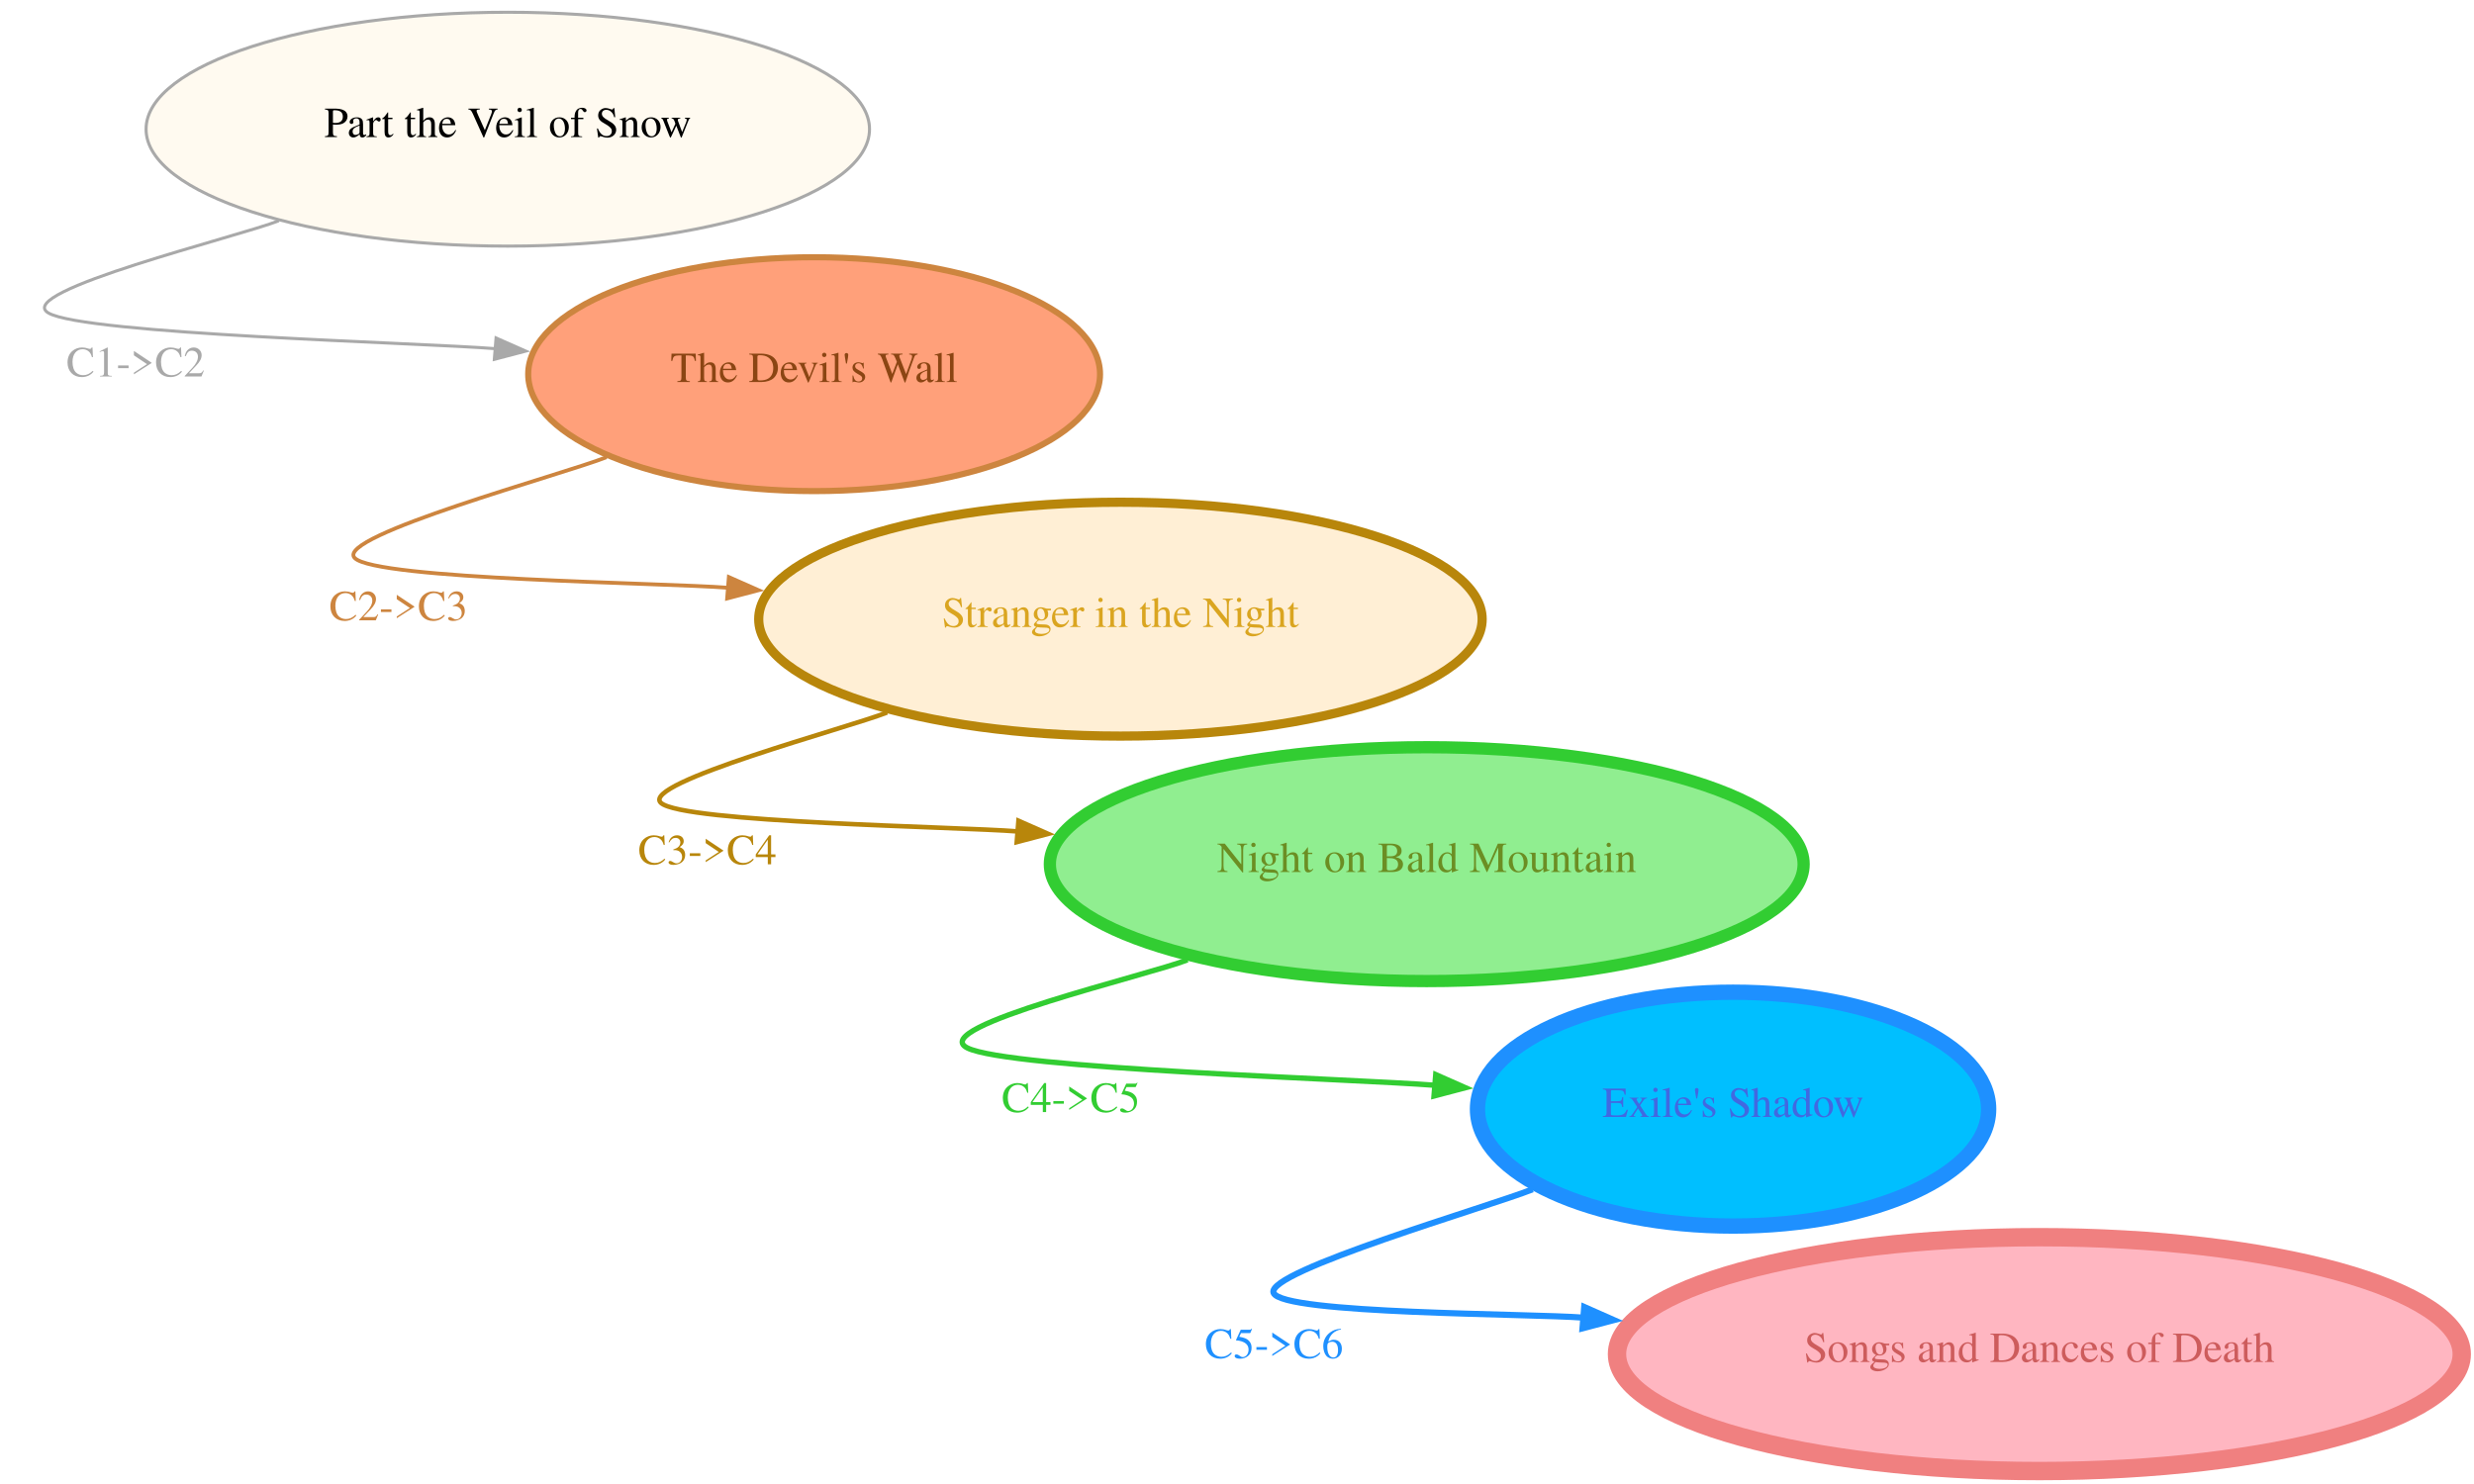
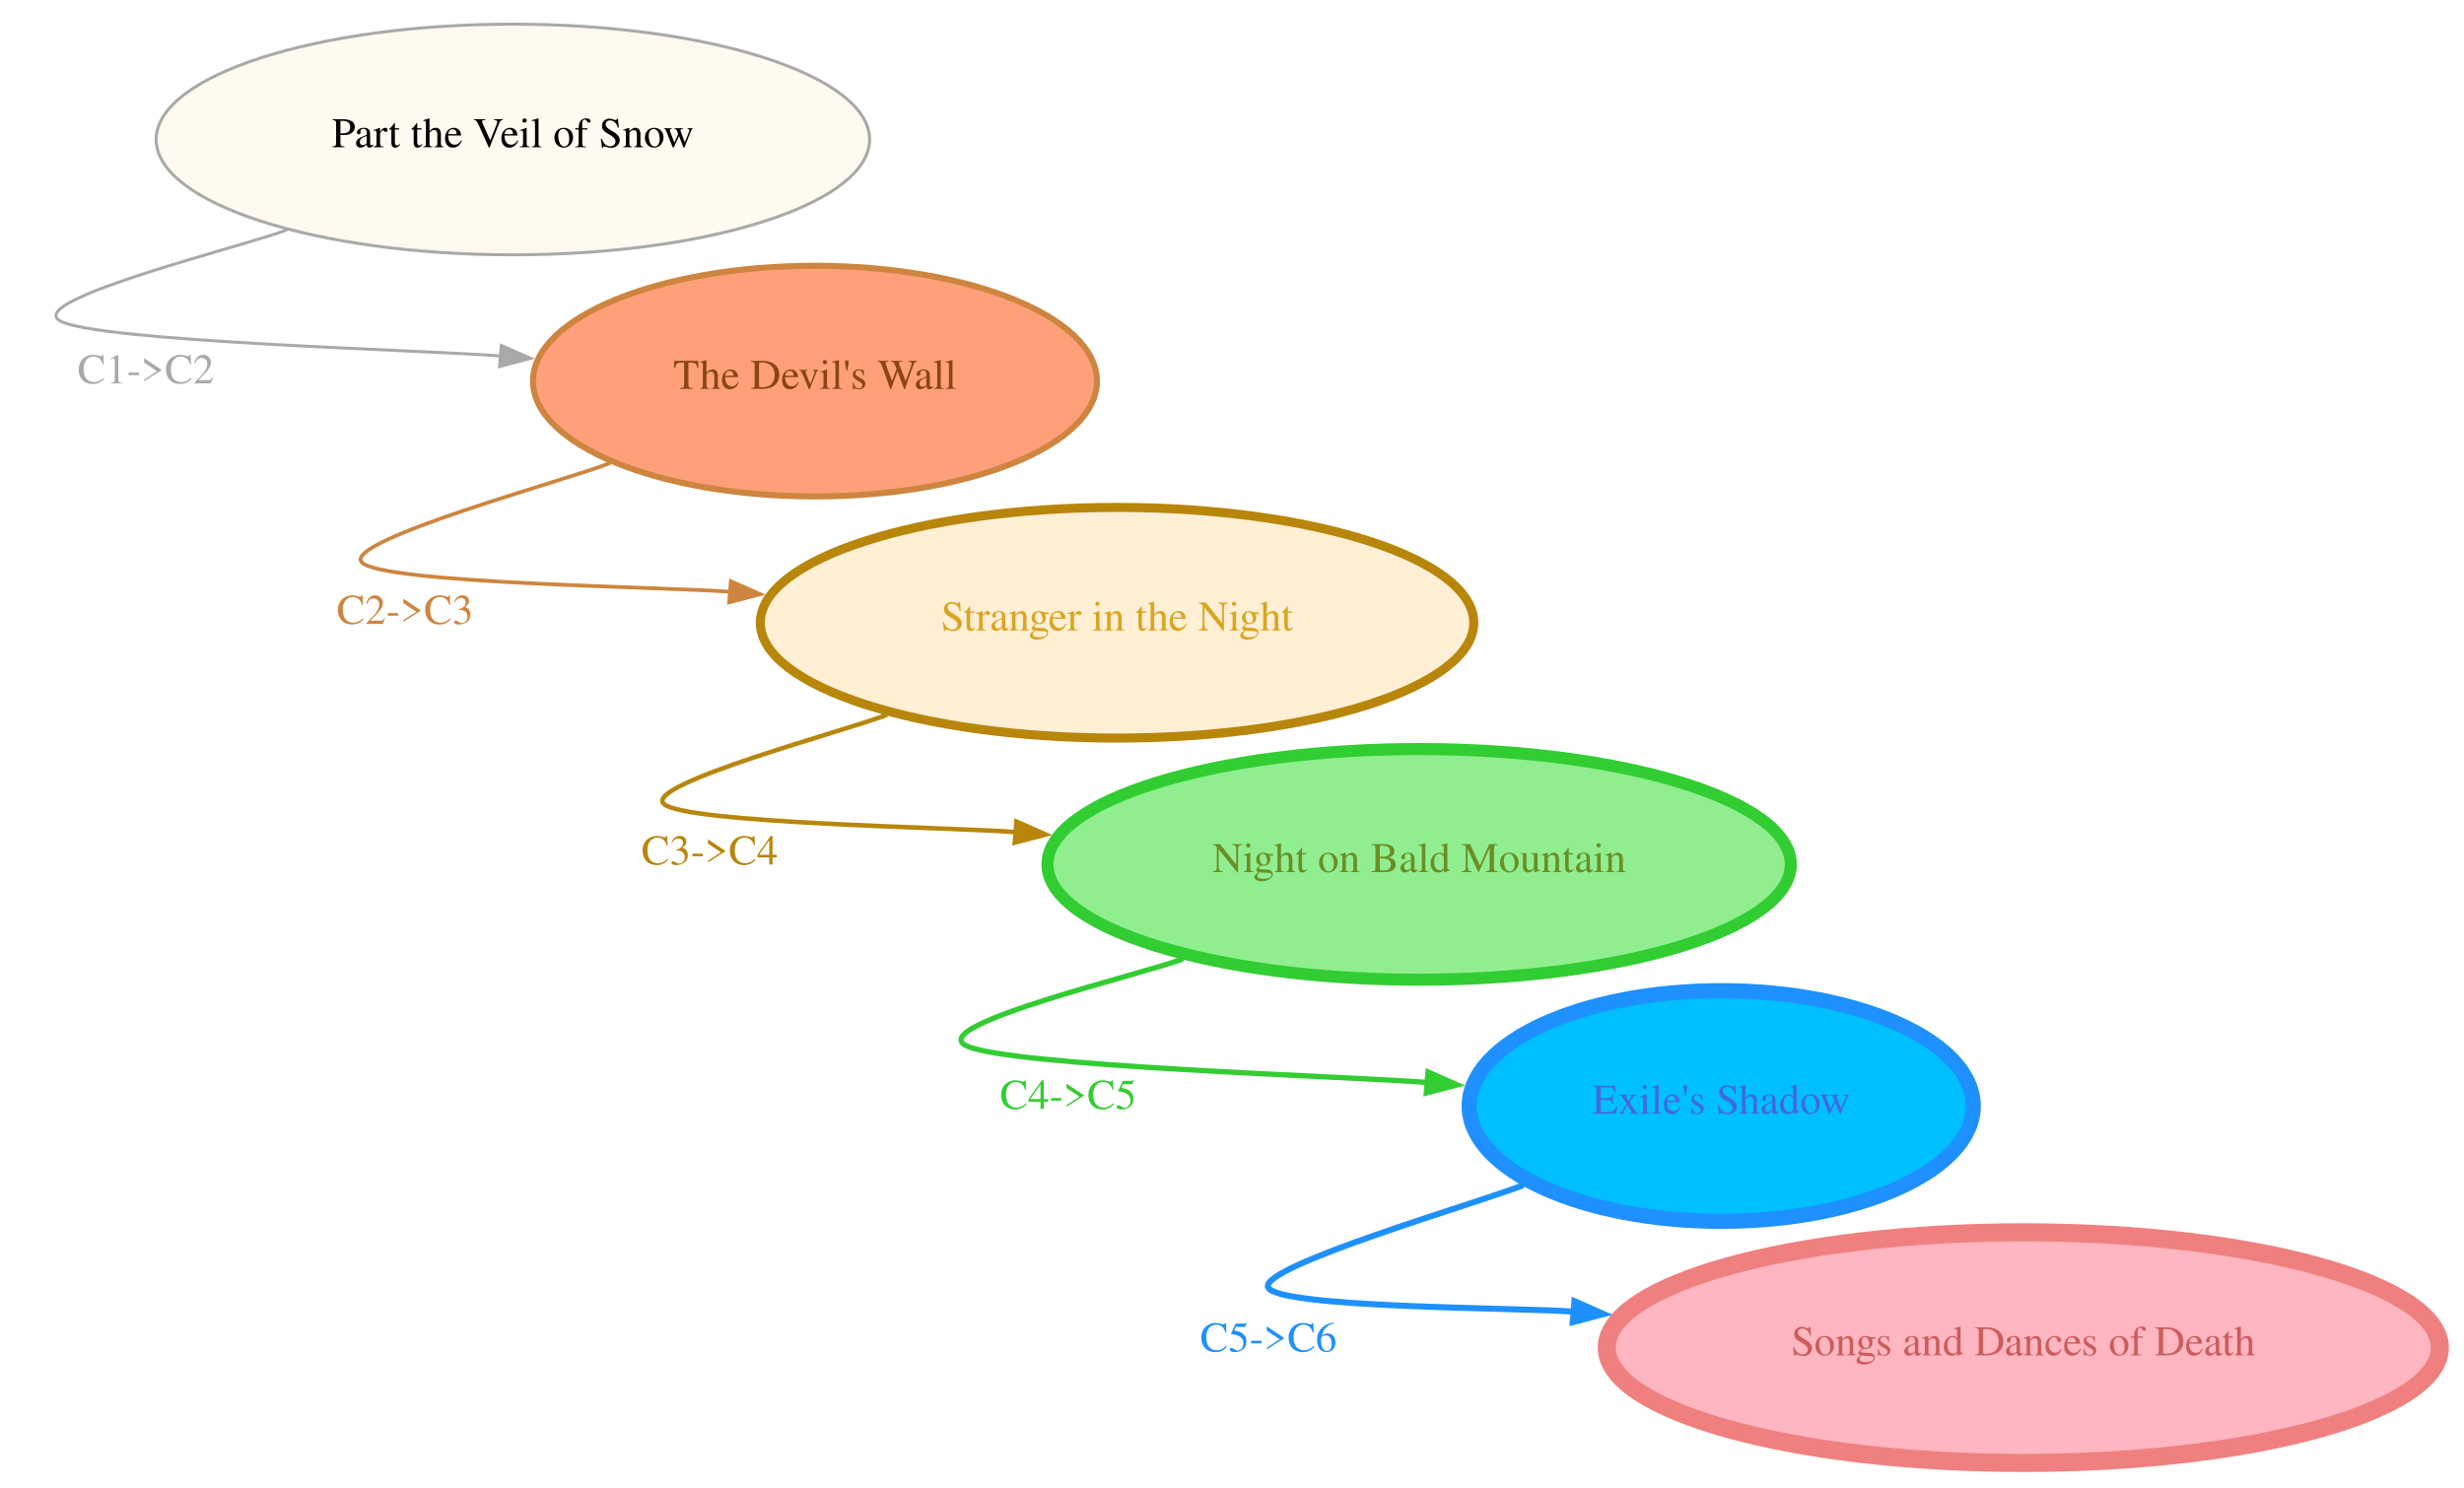
- <svg xmlns="http://www.w3.org/2000/svg" width="807.661" height="484.368" viewBox="0 0 807.661 484.368">
-   <g id="graph0" class="graph" transform="translate(165.7748,42.18377) scale(1.0)">
+ <svg xmlns="http://www.w3.org/2000/svg" width="815.661" height="492.368" viewBox="0 0 815.661 492.368">
+   <g id="graph0" class="graph" transform="translate(169.7748,46.18377) scale(1.0)">
    <g class="node" id="node_0">
      <ellipse cx="0" cy="0" rx="118.087" ry="38.184" fill="floralwhite" stroke="darkgrey" />
      <text x="0" y="0" text-anchor="middle" dominant-baseline="central" font-family="Times,serif" font-size="14">Part the Veil of Snow</text>
    </g>
    <g class="node" id="node_1">
      <ellipse cx="100" cy="80" rx="93.338" ry="38.184" fill="lightsalmon" stroke="peru" stroke-width="2" />
      <text x="100" y="80" text-anchor="middle" dominant-baseline="central" fill="saddlebrown" font-family="Times,serif" font-size="14">The Devil's Wall</text>
    </g>
    <g class="node" id="node_2">
      <ellipse cx="200" cy="160" rx="118.087" ry="38.184" fill="papayawhip" stroke="darkgoldenrod" stroke-width="3" />
      <text x="200" y="160" text-anchor="middle" dominant-baseline="central" fill="goldenrod" font-family="Times,serif" font-size="14">Stranger in the Night</text>
    </g>
    <g class="node" id="node_3">
      <ellipse cx="300" cy="240" rx="123.037" ry="38.184" fill="lightgreen" stroke="limegreen" stroke-width="4" />
      <text x="300" y="240" text-anchor="middle" dominant-baseline="central" fill="olivedrab" font-family="Times,serif" font-size="14">Night on Bald Mountain</text>
    </g>
    <g class="node" id="node_4">
      <ellipse cx="400" cy="320" rx="83.439" ry="38.184" fill="deepskyblue" stroke="dodgerblue" stroke-width="5" />
      <text x="400" y="320" text-anchor="middle" dominant-baseline="central" fill="royalblue" font-family="Times,serif" font-size="14">Exile's Shadow</text>
    </g>
    <g class="node" id="node_5">
      <ellipse cx="500" cy="400" rx="137.886" ry="38.184" fill="lightpink" stroke="lightcoral" stroke-width="6" />
      <text x="500" y="400" text-anchor="middle" dominant-baseline="central" fill="indianred" font-family="Times,serif" font-size="14">Songs and Dances of Death</text>
    </g>
    <g class="edge" id="edge1">
      <path d="M -74.761 29.904 C -87.301 34.92 -161.775 53.039 -150 60 C -138.225 66.961 -28.427 69.726 -4.112 71.671" fill="none" stroke="darkgrey" />
      <polygon points="5.856,72.468 -4.391,75.16 -3.833,68.182 5.856,72.468" fill="darkgrey" stroke="darkgrey" />
      <text x="-121.505" y="78.192" text-anchor="middle" dominant-baseline="central" fill="darkgrey" font-family="Times,serif" font-size="14">C1-&gt;C2</text>
    </g>
    <g class="edge" id="edge2">
      <path d="M 32.234 107.106 C 18.529 112.589 -56.609 132.893 -50 140 C -43.391 147.107 51.575 148.126 71.89 149.751" fill="none" stroke="peru" stroke-width="1.25" />
      <polygon points="81.858,150.549 71.611,153.24 72.169,146.262 81.858,150.549" fill="peru" stroke="peru" stroke-width="1.25" />
      <text x="-35.69" y="157.824" text-anchor="middle" dominant-baseline="central" fill="peru" font-family="Times,serif" font-size="14">C2-&gt;C3</text>
    </g>
    <g class="edge" id="edge3">
      <path d="M 123.831 190.468 C 111.526 195.39 42.899 213.525 50 220 C 57.101 226.475 147.029 227.762 166.435 229.315" fill="none" stroke="darkgoldenrod" stroke-width="1.5" />
      <polygon points="176.403,230.112 166.156,232.804 166.714,225.826 176.403,230.112" fill="darkgoldenrod" stroke="darkgoldenrod" stroke-width="1.5" />
      <text x="65.156" y="237.48" text-anchor="middle" dominant-baseline="central" fill="darkgoldenrod" font-family="Times,serif" font-size="14">C3-&gt;C4</text>
    </g>
    <g class="edge" id="edge4">
      <path d="M 221.872 271.251 C 209.893 276.043 136.536 293.173 150 300 C 163.464 306.827 277.212 310.177 302.654 312.212" fill="none" stroke="limegreen" stroke-width="1.75" />
      <polygon points="312.623,313.01 302.375,315.701 302.933,308.723 312.623,313.01" fill="limegreen" stroke="limegreen" stroke-width="1.75" />
      <text x="183.834" y="318.39" text-anchor="middle" dominant-baseline="central" fill="limegreen" font-family="Times,serif" font-size="14">C4-&gt;C5</text>
    </g>
    <g class="edge" id="edge5">
      <path d="M 334.542 346.183 C 320.452 351.819 247.236 373.016 250 380 C 252.764 386.984 334.271 386.742 351.126 388.09" fill="none" stroke="dodgerblue" stroke-width="2" />
      <polygon points="361.094,388.887 350.846,391.579 351.405,384.601 361.094,388.887" fill="dodgerblue" stroke="dodgerblue" stroke-width="2" />
      <text x="250.124" y="398.736" text-anchor="middle" dominant-baseline="central" fill="dodgerblue" font-family="Times,serif" font-size="14">C5-&gt;C6</text>
    </g>
  </g>
</svg>
